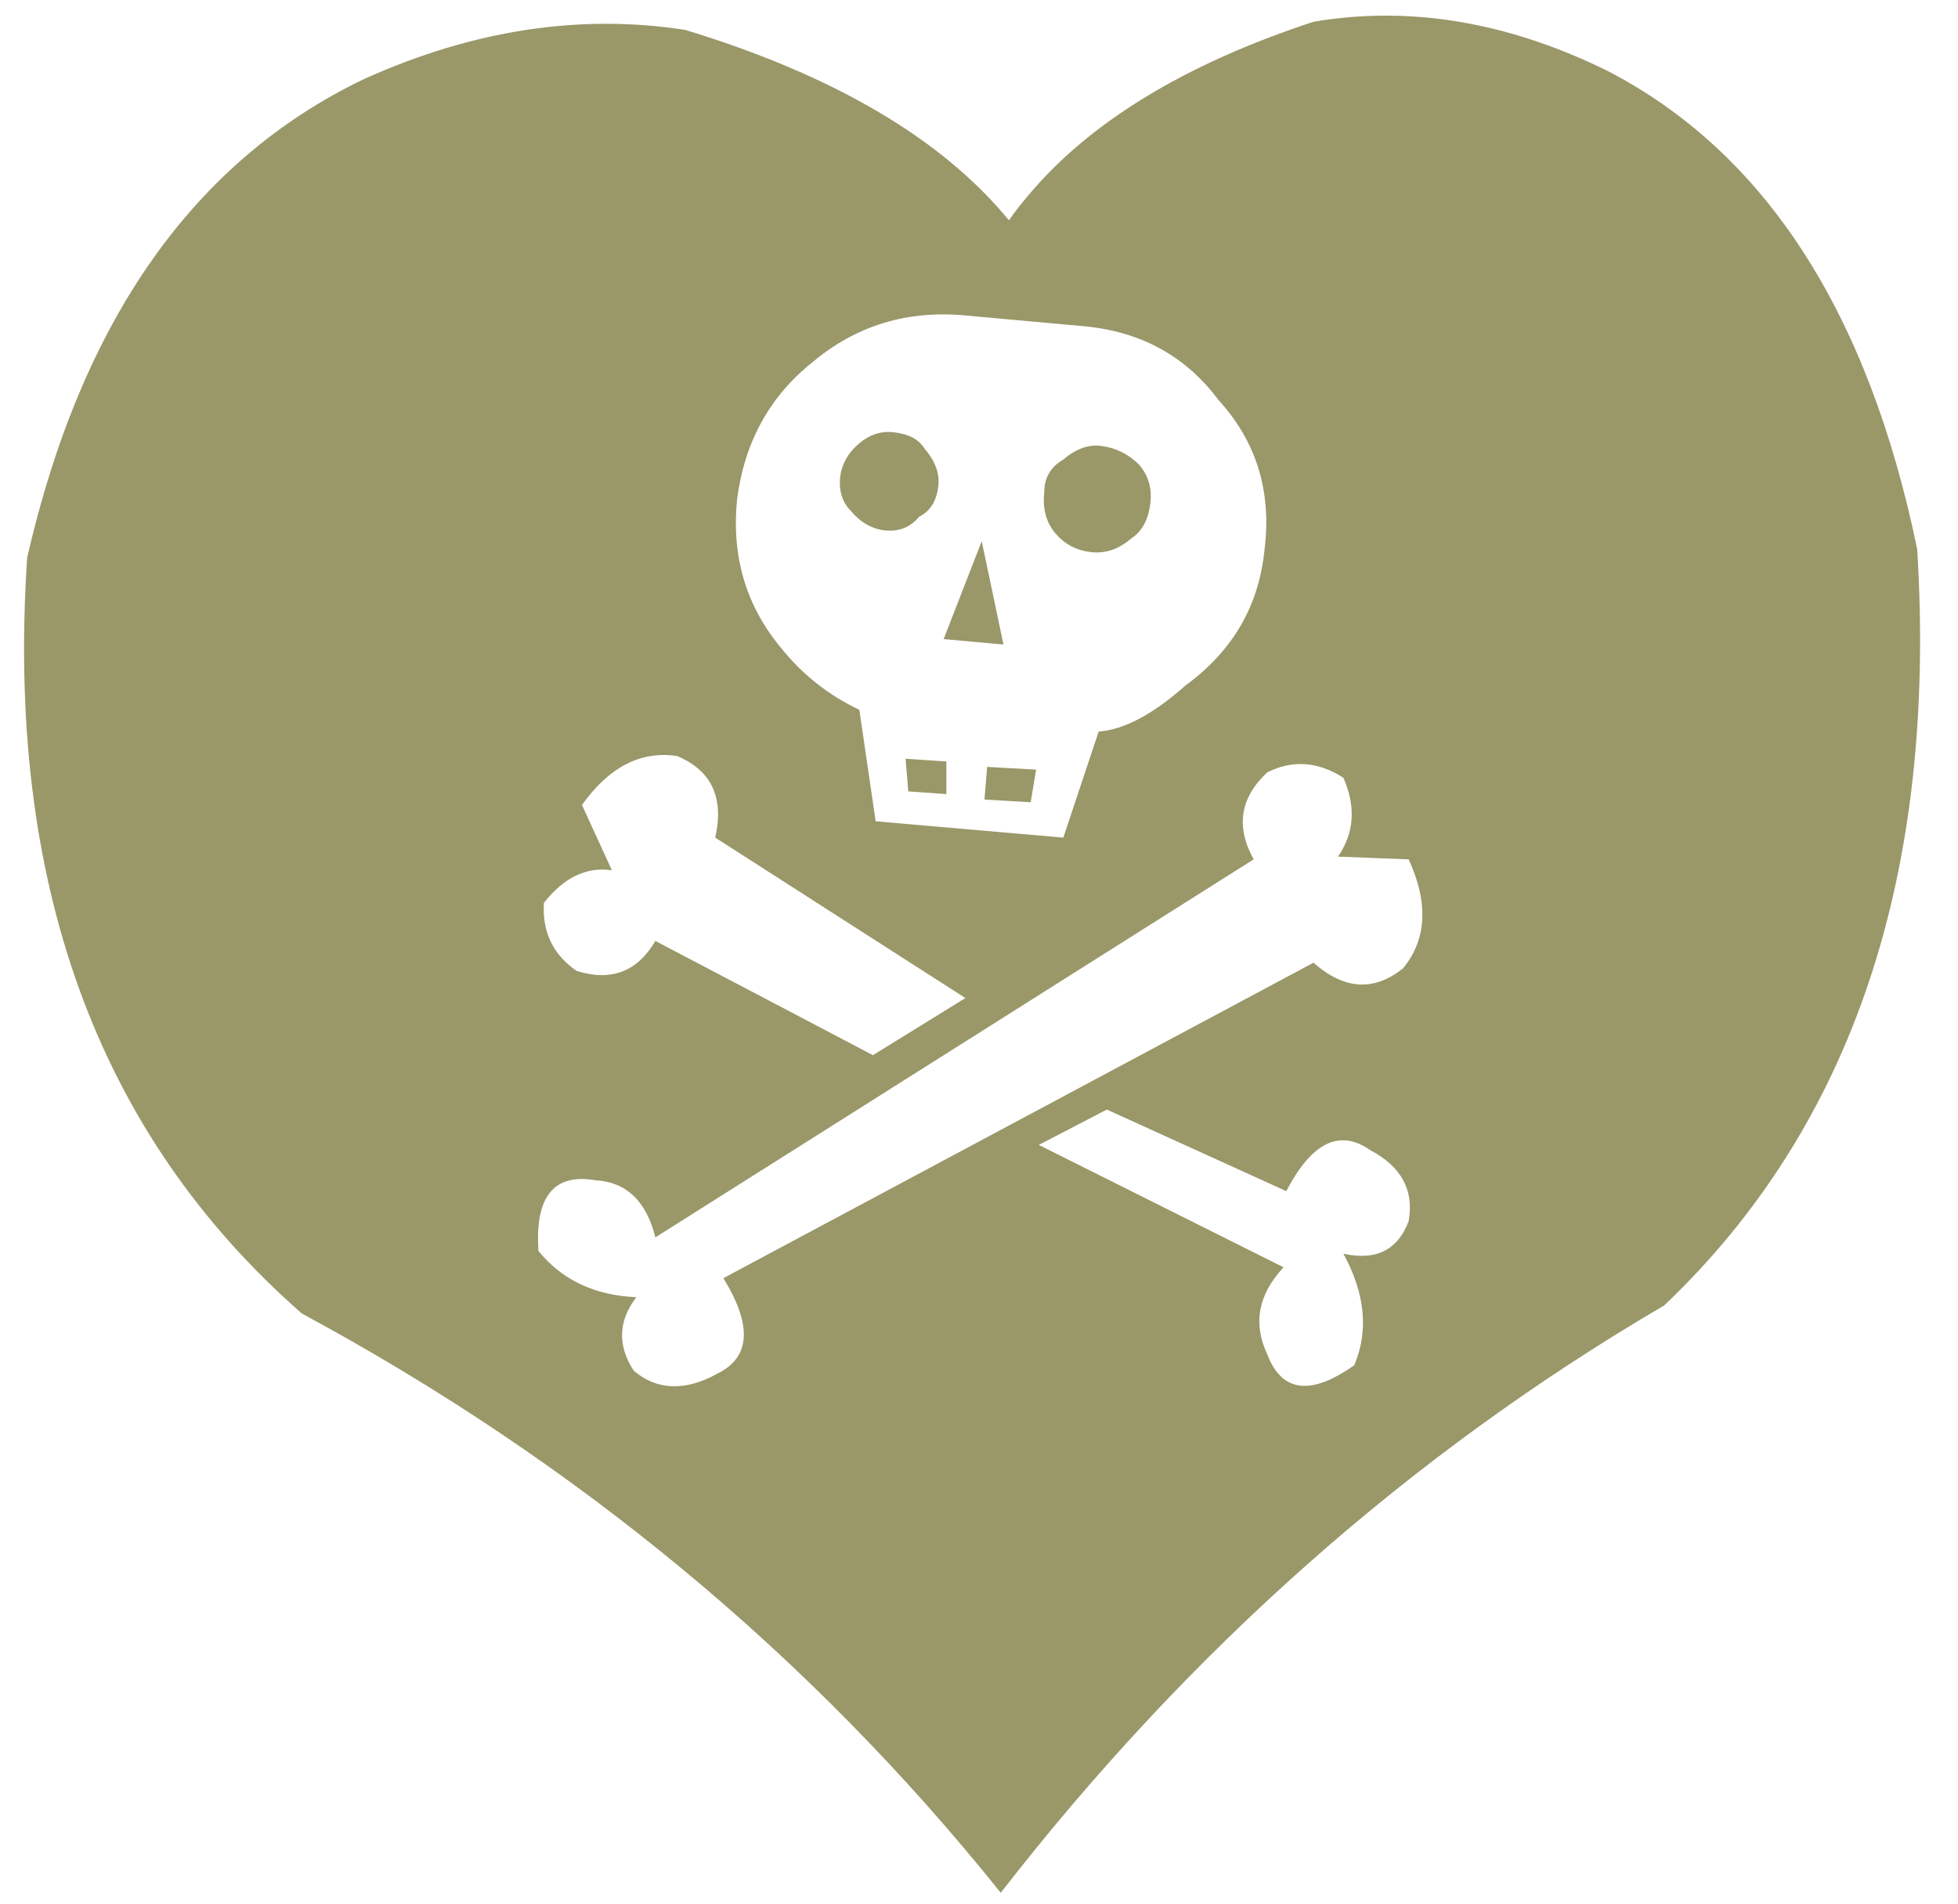
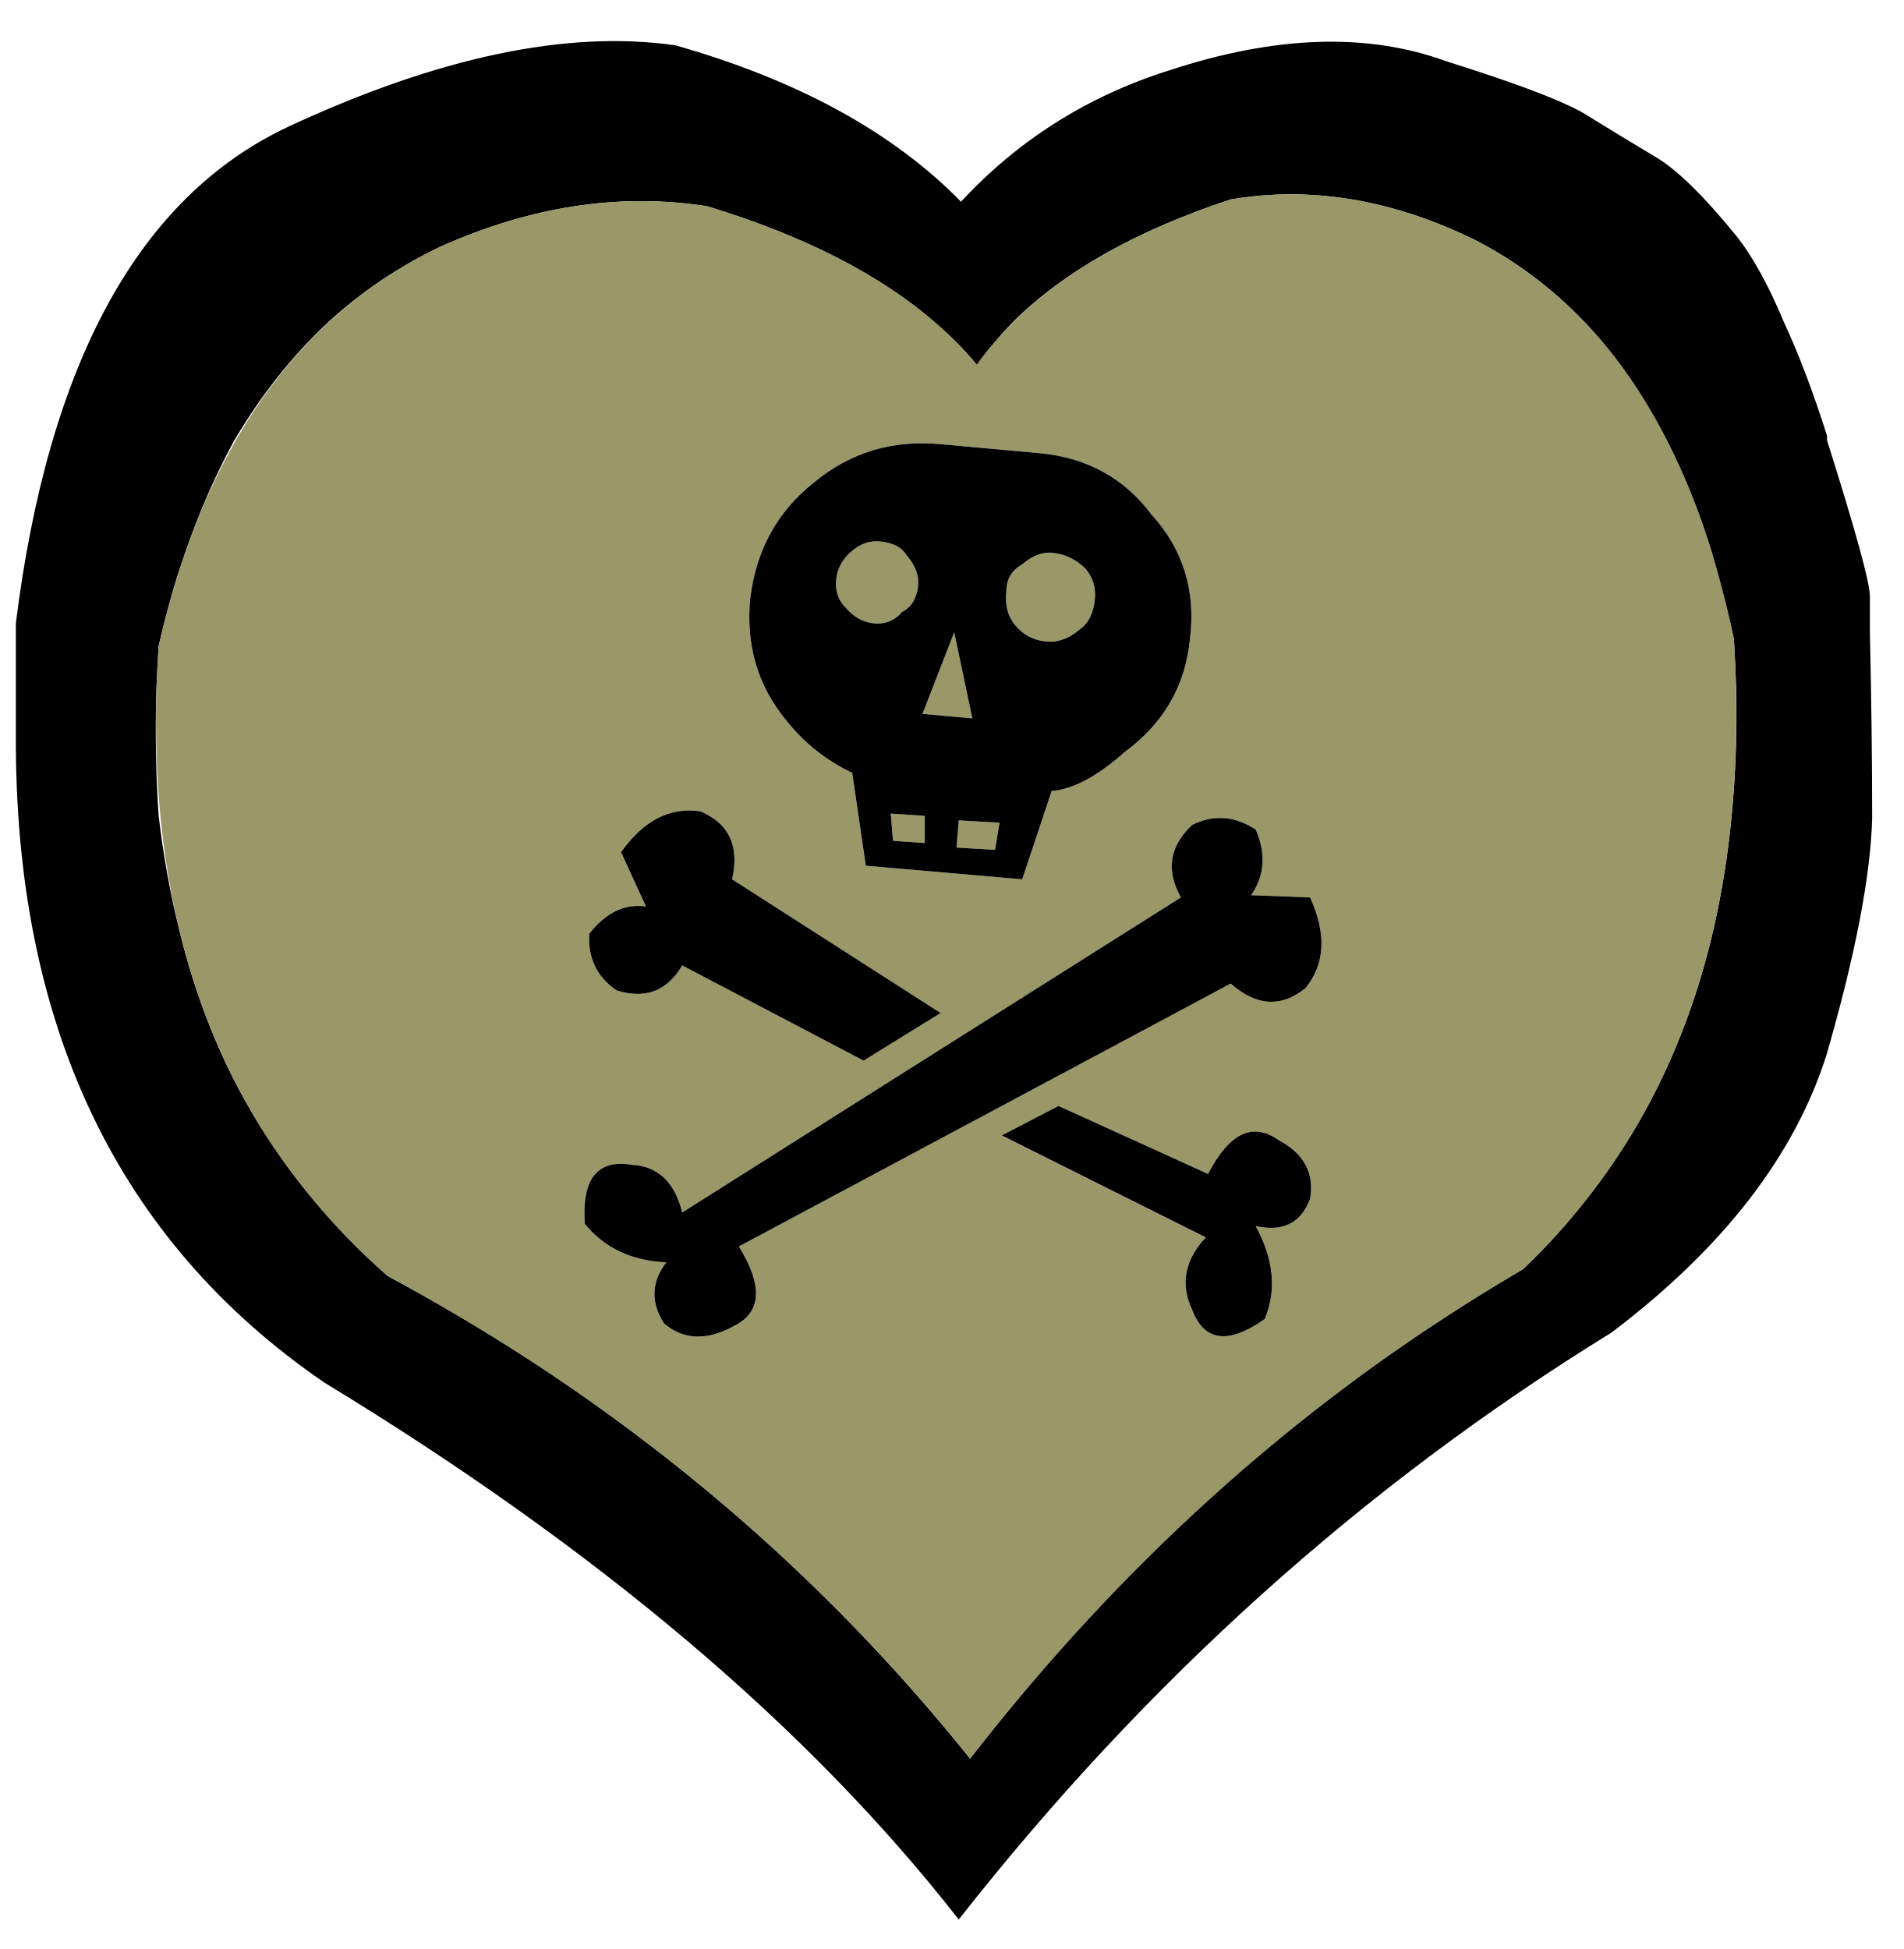
- <svg xmlns="http://www.w3.org/2000/svg" width="36" height="35" viewBox="0 0 36 35" fill="none">
-   <path d="M24.15 0.4C21.781 1.18 20.031 2.246 18.9 3.6C18.777 3.743 18.66 3.893 18.55 4.05C17.317 2.55 15.333 1.383 12.6 0.55C10.667 0.25 8.7 0.55 6.7 1.45C3.567 2.95 1.5 5.883 0.5 10.25C0.1 16.217 1.783 20.85 5.55 24.15C10.617 26.883 14.9 30.433 18.4 34.8C21.867 30.333 25.933 26.733 30.6 24C34.067 20.7 35.617 16.067 35.25 10.1C34.35 5.733 32.45 2.8 29.55 1.3C27.717 0.4 25.917 0.1 24.15 0.4ZM22.4 7.35C23.1 8.117 23.383 9.033 23.25 10.1C23.15 11.133 22.667 11.967 21.8 12.6C21.2 13.133 20.667 13.417 20.2 13.45L19.55 15.4L16.1 15.1L15.8 13.05C15.233 12.783 14.75 12.4 14.35 11.9C13.717 11.133 13.45 10.233 13.55 9.2C13.683 8.133 14.15 7.283 14.95 6.65C15.75 5.983 16.683 5.7 17.75 5.8L19.95 6C20.983 6.1 21.8 6.55 22.4 7.35ZM23.05 15.8C22.717 15.2 22.8 14.667 23.3 14.2C23.767 13.967 24.233 14 24.7 14.3C24.933 14.833 24.9 15.317 24.6 15.75L25.9 15.8C26.267 16.6 26.233 17.267 25.8 17.8C25.267 18.233 24.717 18.2 24.15 17.7L13.3 23.5C13.833 24.367 13.8 24.95 13.2 25.25C12.6 25.583 12.083 25.567 11.65 25.2C11.35 24.733 11.367 24.283 11.7 23.85C10.933 23.817 10.333 23.533 9.9 23C9.833 22 10.183 21.567 10.95 21.7C11.517 21.733 11.883 22.083 12.05 22.75L23.05 15.8ZM10 16.6C10.367 16.133 10.783 15.933 11.25 16L10.7 14.8C11.2 14.1 11.783 13.8 12.45 13.9C13.083 14.167 13.317 14.667 13.15 15.4L17.75 18.35L16.05 19.4L12.05 17.3C11.717 17.867 11.233 18.05 10.6 17.85C10.167 17.55 9.967 17.133 10 16.6ZM24.7 23.05C25.1 23.783 25.167 24.467 24.9 25.1C24.1 25.667 23.567 25.6 23.3 24.9C23.033 24.333 23.133 23.8 23.6 23.3L19.1 21.05L20.35 20.4L23.65 21.9C24.117 21 24.633 20.75 25.2 21.15C25.767 21.45 26 21.883 25.9 22.45C25.7 22.983 25.3 23.183 24.7 23.05ZM19.05 14.15L18.15 14.1L18.1 14.7L18.95 14.75L19.05 14.15ZM16.65 13.95L16.7 14.55L17.4 14.6V14L16.65 13.95ZM17.35 11.75L18.45 11.85L18.05 9.95L17.35 11.75ZM15.65 9.4C15.817 9.6 16.017 9.717 16.25 9.75C16.517 9.783 16.733 9.7 16.9 9.5C17.1 9.4 17.217 9.217 17.25 8.95C17.283 8.717 17.2 8.483 17 8.25C16.9 8.083 16.717 7.983 16.45 7.95C16.217 7.917 16 7.983 15.8 8.15C15.6 8.317 15.483 8.517 15.45 8.75C15.417 9.017 15.483 9.233 15.65 9.4ZM20.25 8.2C20.017 8.167 19.783 8.25 19.55 8.45C19.317 8.583 19.2 8.783 19.2 9.05C19.167 9.35 19.233 9.6 19.4 9.8C19.567 10 19.783 10.117 20.05 10.15C20.317 10.183 20.567 10.1 20.8 9.9C21 9.767 21.117 9.55 21.15 9.25C21.183 8.983 21.117 8.75 20.95 8.55C20.75 8.35 20.517 8.233 20.25 8.2Z" fill="#9A9769" />
+ <svg xmlns="http://www.w3.org/2000/svg" width="42" height="43" viewBox="0 0 42 43" fill="none">
+   <path d="M39.35 7.1C39.009 6.283 38.659 5.649 38.3 5.2C37.567 4.3 36.967 3.717 36.5 3.45C36 3.15 35.533 2.867 35.1 2.6C34.667 2.3 33.6 1.883 31.9 1.35C30.167 0.717 28.133 0.783 25.8 1.55C24 2.117 22.467 3.083 21.2 4.45C19.7 2.917 17.6 1.767 14.9 1C12.513 0.657 9.663 1.257 6.35 2.8C3.067 4.347 1.067 7.997 0.35 13.75V16.2C0.317 22.6 2.583 27.367 7.15 30.5C13.183 34.167 17.85 38.117 21.15 42.35C25.283 37.083 30.083 32.767 35.55 29.4C38.017 27.533 39.6 25.483 40.3 23.25C40.933 21.05 41.267 19.317 41.3 18.05C41.3 16.783 41.283 15.417 41.25 13.95C41.25 13.65 41.25 13.383 41.25 13.15C41.25 12.854 40.933 11.704 40.3 9.7C40.309 9.664 40.309 9.631 40.3 9.6C39.993 8.632 39.676 7.799 39.35 7.1ZM37.75 12.15C37.811 12.347 37.861 12.546 37.9 12.75C38.037 13.184 38.154 13.634 38.25 14.1C38.273 14.472 38.289 14.839 38.3 15.2C38.321 16.171 38.288 17.104 38.2 18C38.117 18.869 37.983 19.702 37.8 20.5C37.546 21.6 37.196 22.633 36.75 23.6C36.278 24.625 35.694 25.575 35 26.45C34.579 26.996 34.112 27.512 33.6 28C32.664 28.548 31.747 29.132 30.85 29.75C30.762 29.816 30.662 29.883 30.55 29.95C27.146 32.376 24.096 35.326 21.4 38.8C18.623 35.336 15.357 32.386 11.6 29.95C10.614 29.315 9.598 28.715 8.55 28.15C7.943 27.618 7.393 27.052 6.9 26.45C6.166 25.574 5.549 24.624 5.05 23.6C4.582 22.633 4.215 21.599 3.95 20.5C3.752 19.702 3.602 18.868 3.5 18C3.438 17.104 3.421 16.171 3.45 15.2C3.462 14.887 3.478 14.571 3.5 14.25C3.619 13.73 3.752 13.23 3.9 12.75C3.965 12.546 4.031 12.346 4.1 12.15C4.405 11.277 4.755 10.477 5.15 9.75C5.753 8.721 6.453 7.838 7.25 7.1C7.982 6.431 8.799 5.881 9.7 5.45C11.7 4.55 13.667 4.25 15.6 4.55C17.726 5.198 19.393 6.048 20.6 7.1C20.959 7.4 21.276 7.717 21.55 8.05C21.66 7.893 21.777 7.743 21.9 7.6C22.043 7.429 22.193 7.262 22.35 7.1C23.481 5.981 25.081 5.081 27.15 4.4C28.917 4.1 30.717 4.4 32.55 5.3C33.446 5.763 34.245 6.363 34.95 7.1C35.65 7.832 36.25 8.698 36.75 9.7C37.144 10.443 37.477 11.259 37.75 12.15Z" fill="black" />
+   <path d="M27.15 4.4C24.781 5.18 23.031 6.246 21.9 7.6C21.777 7.743 21.66 7.893 21.55 8.05C20.317 6.55 18.333 5.383 15.6 4.55C13.667 4.25 11.7 4.55 9.7 5.45C6.567 6.95 4.5 9.883 3.5 14.25C3.1 20.217 4.783 24.85 8.55 28.15C13.617 30.883 17.9 34.433 21.4 38.8C24.867 34.333 28.933 30.733 33.6 28C37.067 24.7 38.617 20.067 38.25 14.1C37.35 9.733 35.45 6.8 32.55 5.3C30.717 4.4 28.917 4.1 27.15 4.4ZM25.4 11.35C26.1 12.117 26.383 13.033 26.25 14.1C26.15 15.133 25.667 15.967 24.8 16.6C24.2 17.133 23.667 17.417 23.2 17.45L22.55 19.4L19.1 19.1L18.8 17.05C18.233 16.783 17.75 16.4 17.35 15.9C16.717 15.133 16.45 14.233 16.55 13.2C16.683 12.133 17.15 11.283 17.95 10.65C18.75 9.983 19.683 9.7 20.75 9.8L22.95 10C23.983 10.1 24.8 10.55 25.4 11.35ZM26.05 19.8C25.717 19.2 25.8 18.667 26.3 18.2C26.767 17.967 27.233 18 27.7 18.3C27.933 18.833 27.9 19.317 27.6 19.75L28.9 19.8C29.267 20.6 29.233 21.267 28.8 21.8C28.267 22.233 27.717 22.2 27.15 21.7L16.3 27.5C16.833 28.367 16.8 28.95 16.2 29.25C15.6 29.583 15.083 29.567 14.65 29.2C14.35 28.733 14.367 28.283 14.7 27.85C13.933 27.817 13.333 27.533 12.9 27C12.833 26 13.183 25.567 13.95 25.7C14.517 25.733 14.883 26.083 15.05 26.75L26.05 19.8ZM13 20.6C13.367 20.133 13.783 19.933 14.25 20L13.7 18.8C14.2 18.1 14.783 17.8 15.45 17.9C16.083 18.167 16.317 18.667 16.15 19.4L20.75 22.35L19.05 23.4L15.05 21.3C14.717 21.867 14.233 22.05 13.6 21.85C13.167 21.55 12.967 21.133 13 20.6ZM27.7 27.05C28.1 27.783 28.167 28.467 27.9 29.1C27.1 29.667 26.567 29.6 26.3 28.9C26.033 28.333 26.133 27.8 26.6 27.3L22.1 25.05L23.35 24.4L26.65 25.9C27.117 25 27.633 24.75 28.2 25.15C28.767 25.45 29 25.883 28.9 26.45C28.7 26.983 28.3 27.183 27.7 27.05ZM22.05 18.15L21.15 18.1L21.1 18.7L21.95 18.75L22.05 18.15ZM19.65 17.95L19.7 18.55L20.4 18.6V18L19.65 17.95ZM20.35 15.75L21.45 15.85L21.05 13.95L20.35 15.75ZM18.65 13.4C18.817 13.6 19.017 13.717 19.25 13.75C19.517 13.783 19.733 13.7 19.9 13.5C20.1 13.4 20.217 13.217 20.25 12.95C20.283 12.717 20.2 12.483 20 12.25C19.9 12.083 19.717 11.983 19.45 11.95C19.217 11.917 19 11.983 18.8 12.15C18.6 12.317 18.483 12.517 18.45 12.75C18.417 13.017 18.483 13.233 18.65 13.4ZM23.25 12.2C23.017 12.167 22.783 12.25 22.55 12.45C22.317 12.583 22.2 12.783 22.2 13.05C22.167 13.35 22.233 13.6 22.4 13.8C22.567 14 22.783 14.117 23.05 14.15C23.317 14.183 23.567 14.1 23.8 13.9C24 13.767 24.117 13.55 24.15 13.25C24.183 12.983 24.117 12.75 23.95 12.55C23.75 12.35 23.517 12.233 23.25 12.2Z" fill="#9A9769" />
+   <path d="M27.7 27.05C28.3 27.183 28.7 26.983 28.9 26.45C29 25.883 28.766 25.45 28.2 25.15C27.633 24.75 27.116 25 26.65 25.9L23.35 24.4L22.1 25.05L26.6 27.3C26.133 27.8 26.033 28.333 26.3 28.9C26.566 29.6 27.1 29.667 27.9 29.1C28.166 28.467 28.1 27.783 27.7 27.05ZM14.25 20C13.783 19.933 13.366 20.133 13 20.6C12.966 21.133 13.166 21.55 13.6 21.85C14.233 22.05 14.716 21.867 15.05 21.3L19.05 23.4L20.75 22.35L16.15 19.4C16.316 18.667 16.083 18.167 15.45 17.9C14.783 17.8 14.2 18.1 13.7 18.8L14.25 20ZM26.3 18.2C25.8 18.667 25.716 19.2 26.05 19.8L15.05 26.75C14.883 26.083 14.516 25.733 13.95 25.7C13.183 25.567 12.833 26 12.9 27C13.333 27.533 13.933 27.817 14.7 27.85C14.366 28.283 14.35 28.733 14.65 29.2C15.083 29.567 15.6 29.583 16.2 29.25C16.8 28.95 16.833 28.367 16.3 27.5L27.15 21.7C27.716 22.2 28.266 22.233 28.8 21.8C29.233 21.267 29.266 20.6 28.9 19.8L27.6 19.75C27.9 19.317 27.933 18.833 27.7 18.3C27.233 18 26.766 17.967 26.3 18.2ZM25.4 11.35C24.8 10.55 23.983 10.1 22.95 10L20.75 9.8C19.683 9.7 18.75 9.983 17.95 10.65C17.15 11.283 16.683 12.133 16.55 13.2C16.45 14.233 16.716 15.133 17.35 15.9C17.75 16.4 18.233 16.783 18.8 17.05L19.1 19.1L22.55 19.4L23.2 17.45C23.666 17.417 24.2 17.133 24.8 16.6C25.666 15.967 26.15 15.133 26.25 14.1C26.383 13.033 26.1 12.117 25.4 11.35ZM22.55 12.45C22.783 12.25 23.016 12.167 23.25 12.2C23.516 12.233 23.75 12.35 23.95 12.55C24.116 12.75 24.183 12.983 24.15 13.25C24.116 13.55 24 13.767 23.8 13.9C23.566 14.1 23.316 14.183 23.05 14.15C22.783 14.117 22.566 14 22.4 13.8C22.233 13.6 22.166 13.35 22.2 13.05C22.2 12.783 22.316 12.583 22.55 12.45ZM19.25 13.75C19.016 13.717 18.816 13.6 18.65 13.4C18.483 13.233 18.416 13.017 18.45 12.75C18.483 12.517 18.6 12.317 18.8 12.15C19 11.983 19.216 11.917 19.45 11.95C19.716 11.983 19.9 12.083 20 12.25C20.2 12.483 20.283 12.717 20.25 12.95C20.216 13.217 20.1 13.4 19.9 13.5C19.733 13.7 19.516 13.783 19.25 13.75ZM21.45 15.85L20.35 15.75L21.05 13.95L21.45 15.85ZM19.7 18.55L19.65 17.95L20.4 18V18.6L19.7 18.55ZM21.15 18.1L22.05 18.15L21.95 18.75L21.1 18.7L21.15 18.1Z" fill="black" />
</svg>
